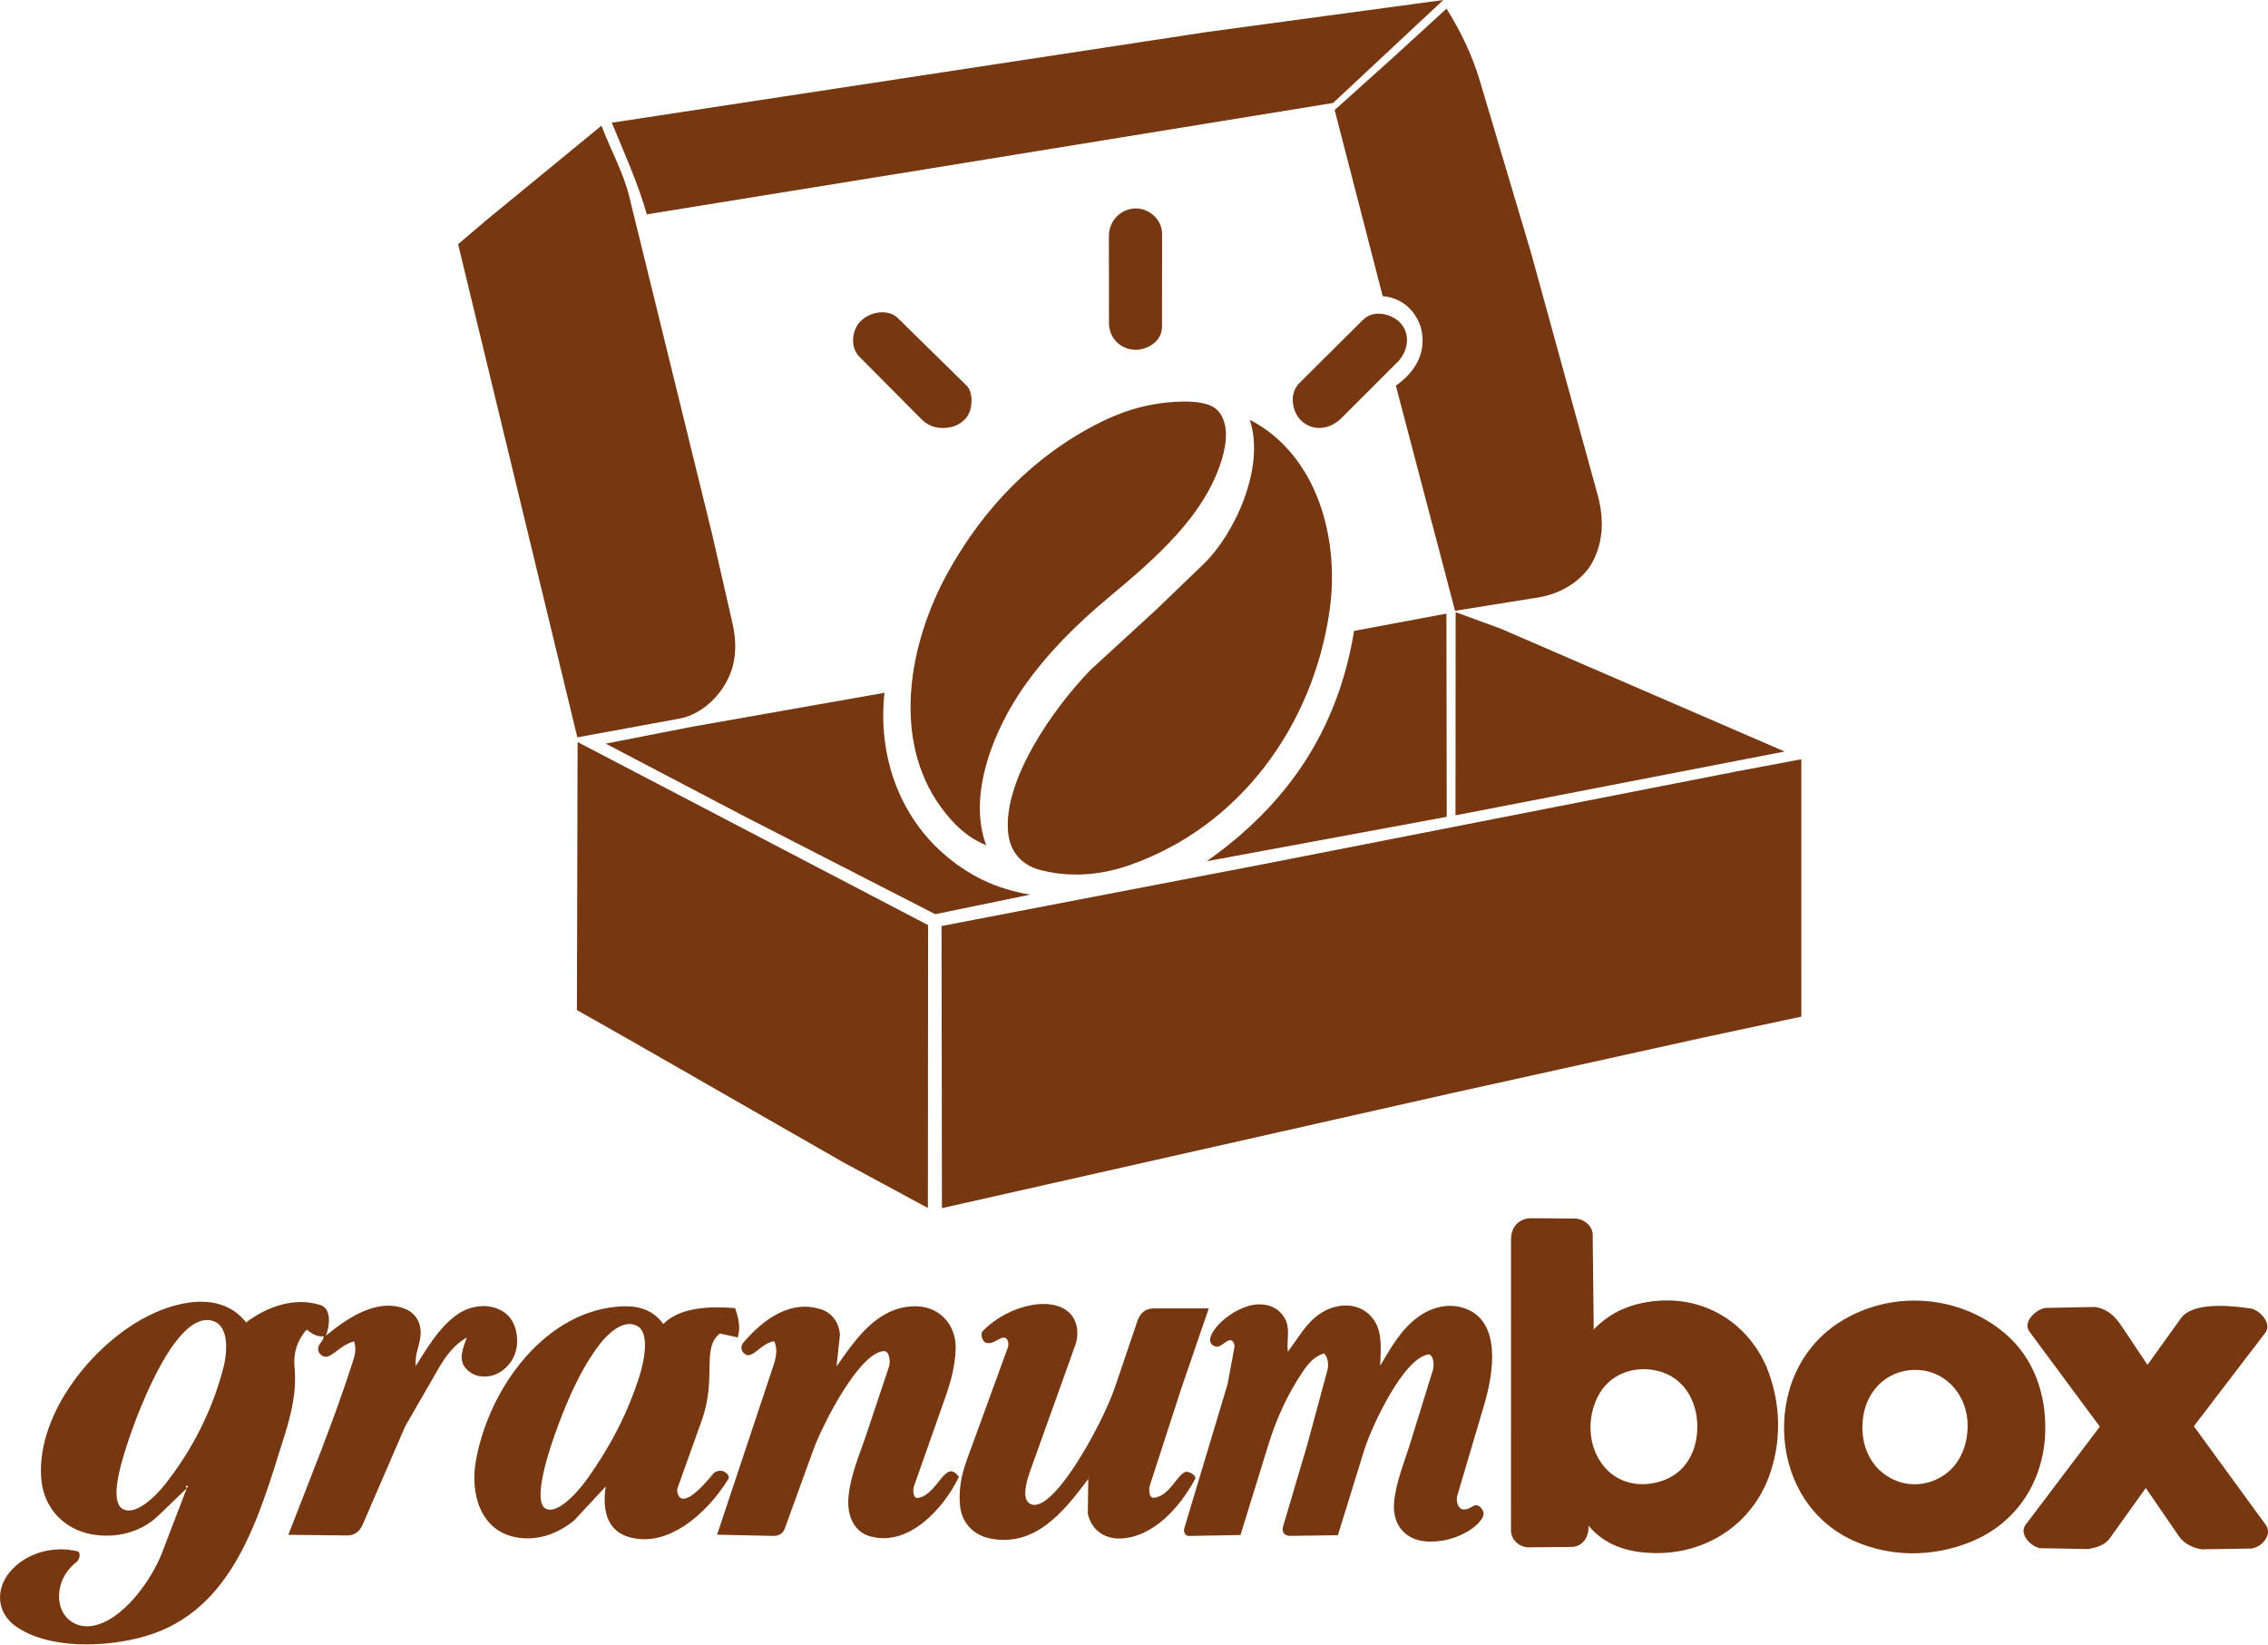
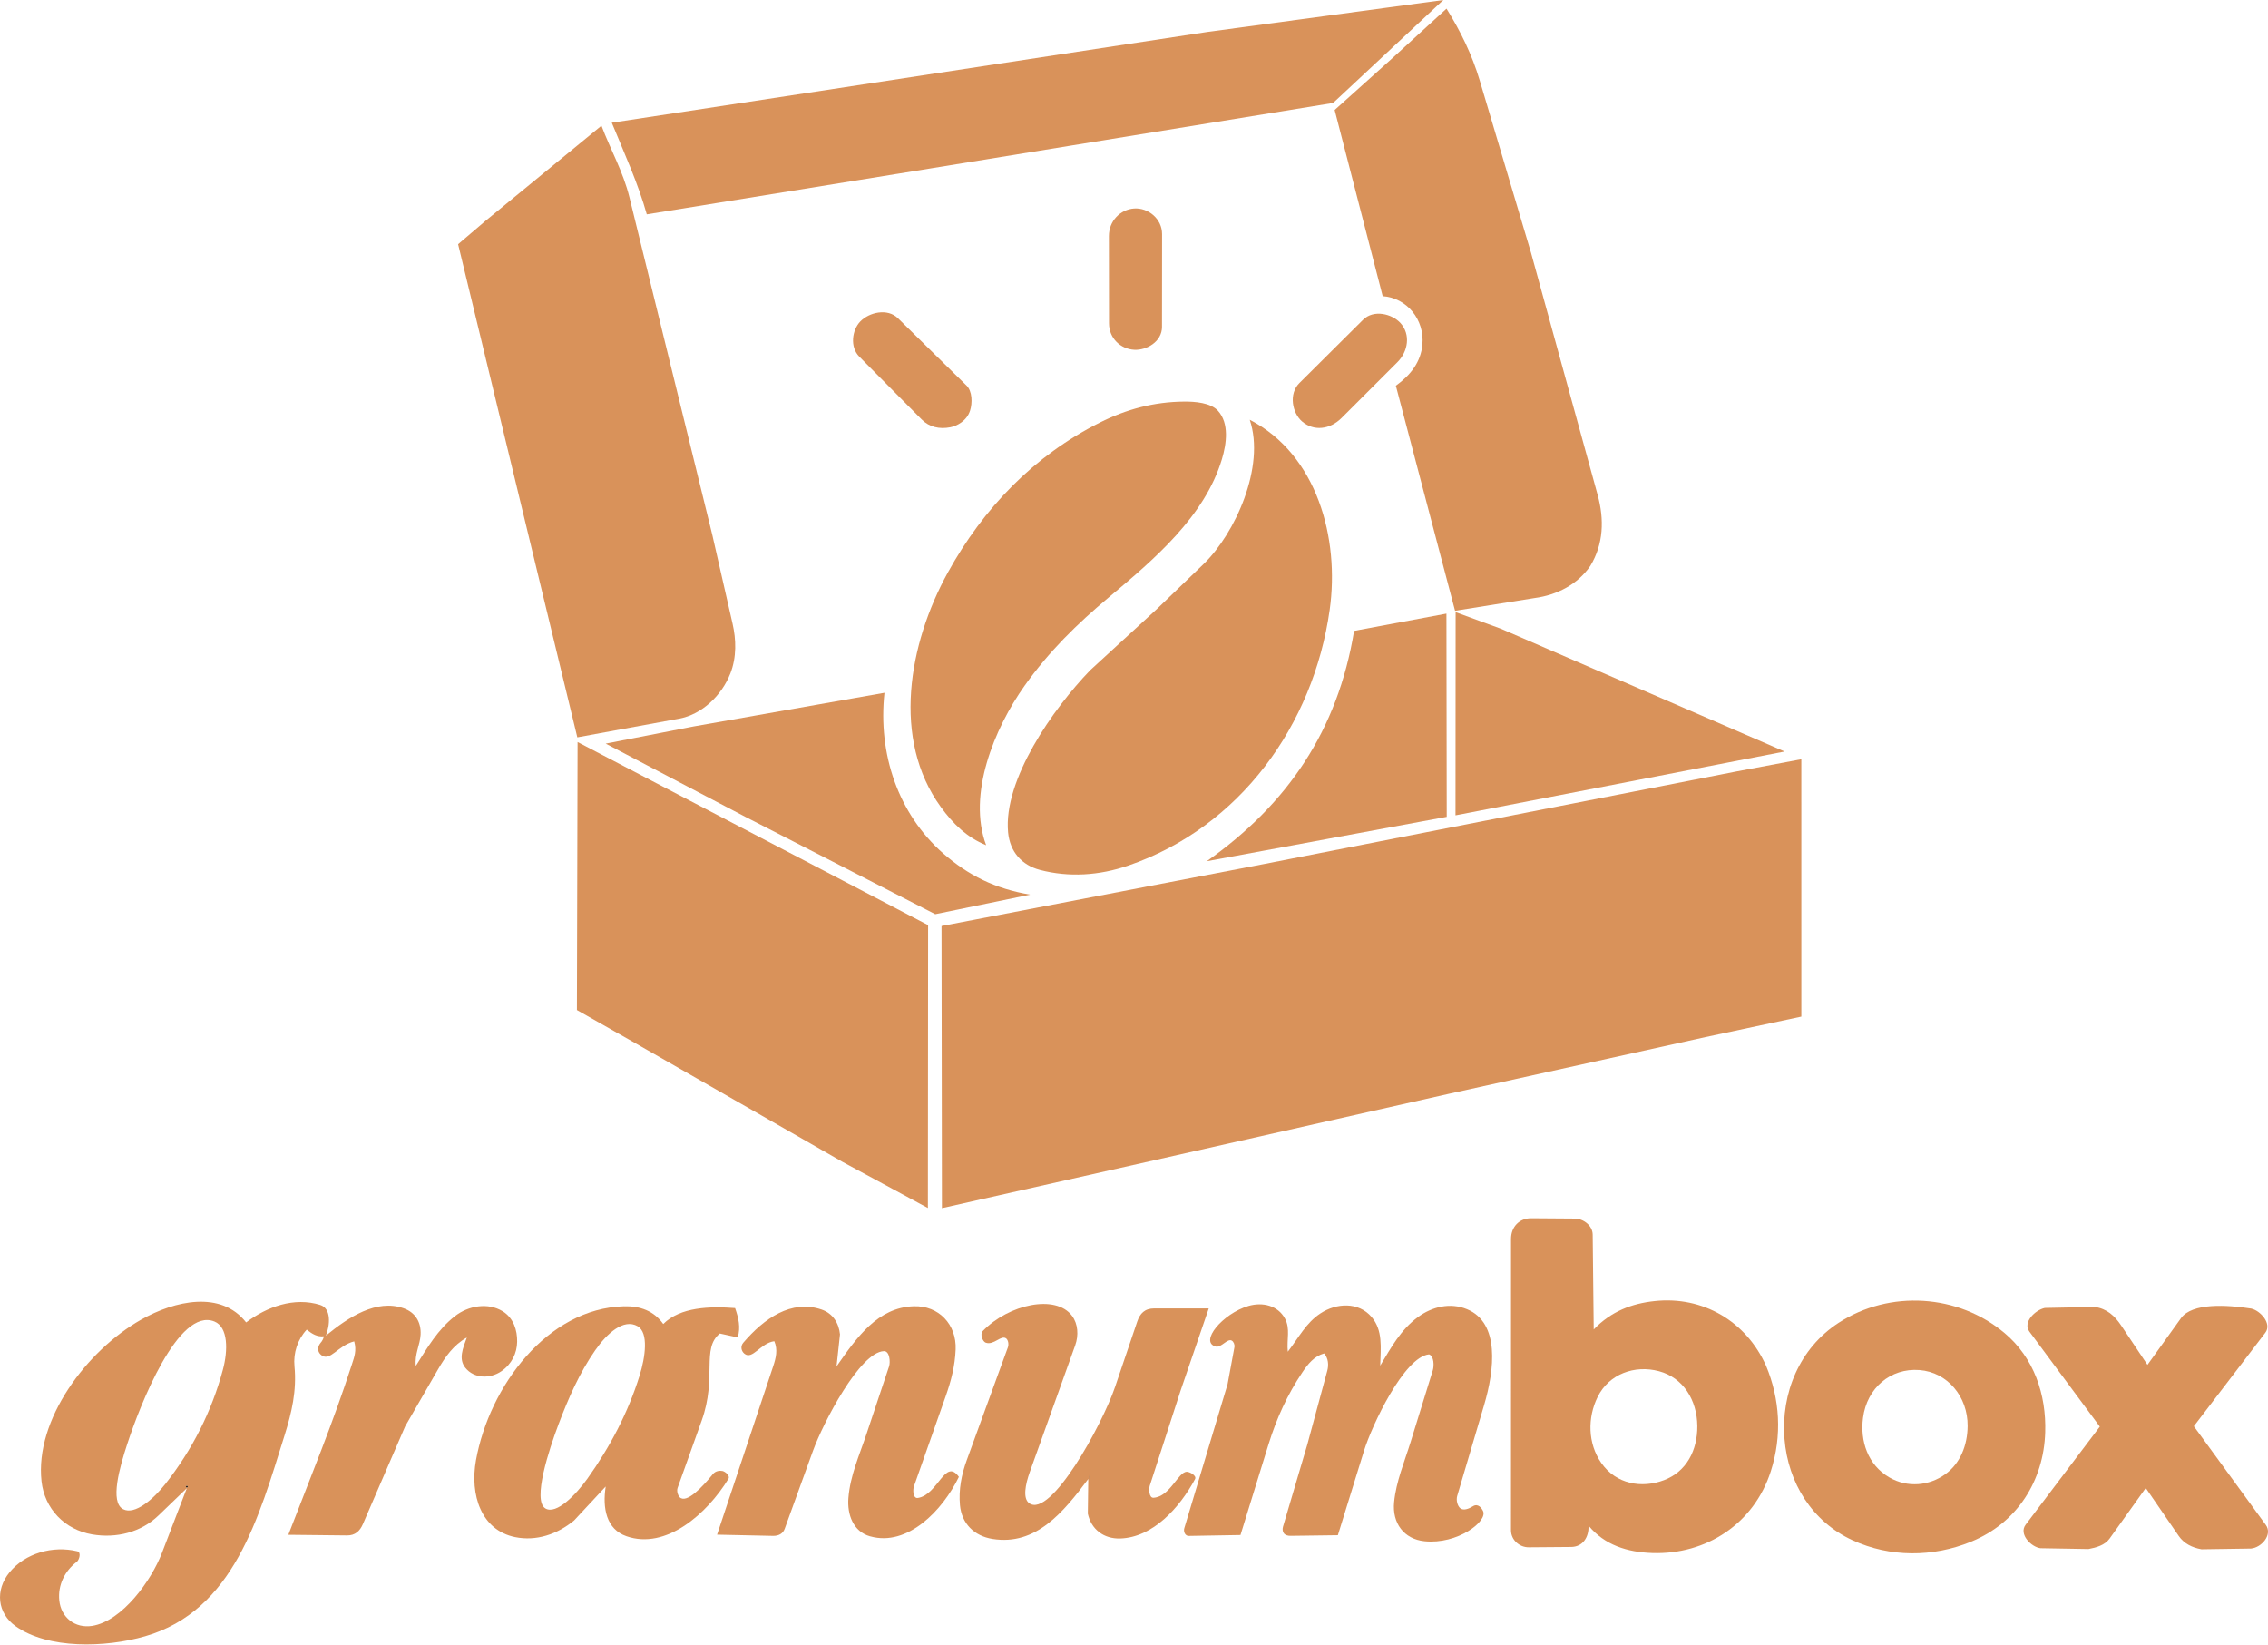
<svg xmlns="http://www.w3.org/2000/svg" id="Camada_1" version="1.1" viewBox="0 0 1065.59 772.5">
  <defs>
    <style>
      .st0 {
-         fill: #fcfcfc;
+         fill: #1c120b;
      }

      .st1 {
-         fill: #773811;
+         fill: #d9925a;
      }
    </style>
  </defs>
  <g>
    <g>
      <polygon class="st1" points="680.73 513.83 442.56 567.55 442.37 435.01 594.36 405.8 815.9 362.39 846.33 356.67 846.34 477.58 801.26 487.2 680.73 513.83" />
      <polygon class="st1" points="395.78 545.78 297.09 489.24 271.06 474.49 271.37 348.58 436.06 434.59 435.96 567.48 395.78 545.78" />
      <path class="st1" d="M439.4,429.45l-88.95-45.59-65.87-34.53,41.34-8.07,89.64-15.81c-3.12,28.8,6.46,56.82,27.54,75.42,11.91,10.4,24.41,16.59,40.89,19.4l-44.6,9.19Z" />
      <polygon class="st1" points="838.47 353.04 683.85 383.02 683.91 287.58 705.12 295.34 838.47 353.04" />
      <path class="st1" d="M566.97,404.58c38-26.82,61.56-61.48,69.23-108.21l43.39-8.11.14,95.46-112.76,20.86Z" />
    </g>
    <g>
      <path class="st1" d="M473.64,391.03c-2.34-24.7,21.21-58.21,38.58-76.19l31.29-28.71,21.94-21.13c14.79-14.24,29.18-45.75,21.72-67.81,31.71,16.35,42.3,55.76,37.56,89.33-7.64,54.12-42.1,102.02-94.57,120.08-13.71,4.72-27.92,5.62-41.54,2.06-8.49-2.22-14.1-8.44-14.98-17.64Z" />
      <path class="st1" d="M481.44,322.06c-14.35,20.22-27.01,51.19-18.11,74.99-9.13-3.7-15.63-10.15-21.32-17.99-23-31.69-15.27-76.45,3.35-110.16,16.69-30.21,40.46-54.88,71.4-70.4,12.53-6.28,25.46-9.74,39.6-9.85,4.98-.04,12.41.48,15.89,4.32,5.34,5.91,4.04,15.43,1.85,22.74-8.06,26.83-31.66,46.94-53.11,64.87-14.96,12.51-28.21,25.51-39.54,41.48Z" />
      <g>
        <path class="st1" d="M343.1,316.49c-4.02,10.2-13.33,19.16-23.99,21.11l-47.86,8.78-56.01-231.66,12.93-11.03,54.42-44.65c4.4,11.6,10.19,21.63,13.13,33.58l38.97,158.76,9.49,41.57c1.7,7.43,2,15.74-1.07,23.54Z" />
        <path class="st1" d="M683.64,286.93l-27.82-105.74c6.93-4.96,11.72-11.13,12.48-19.29,1.09-11.72-7.27-21.99-18.66-22.78l-22.57-87.45,26.87-24.12,25.69-23.49c6.64,10.7,11.99,21.59,15.63,33.82l24.1,80.94,31.26,113.63c3.18,11.56,2.82,23.08-3.43,33.4-5.99,8.69-15.59,13.67-26.09,15.08l-37.47,6Z" />
        <path class="st1" d="M421.31,81.69l-117.42,19c-4.09-14.54-10.37-28.25-16.45-43.05L567.17,15.02,678.13,0l-51.8,48.37-205.02,33.33Z" />
        <path class="st1" d="M455.74,192.97c-1.55,4.8-6.13,7.13-9.22,7.74-5.17,1.01-9.94-.1-13.42-3.61l-29.37-29.57c-4.54-4.57-3.36-12.52.42-16.47,4.23-4.42,12.86-6.37,17.76-1.56l32.2,31.61c2.71,2.66,2.83,8.17,1.64,11.86Z" />
        <path class="st1" d="M630.33,196.34c-5.49,5.48-13.1,6.39-18.62,1.6-4.53-3.93-6.35-12.88-1.21-17.99l29.91-29.73c5.05-5.02,13.68-2.75,17.56,1.51,4.9,5.37,3.64,13.35-1.42,18.41l-26.22,26.2Z" />
        <path class="st1" d="M545.96,153.46c0,7.19-7.39,11.12-12.93,10.86-6.56-.3-11.97-5.48-11.98-12.4l-.05-41.05c0-7.03,5.31-12.48,11.87-12.93s13.13,4.81,13.12,12.05l-.04,43.47Z" />
      </g>
    </g>
  </g>
  <g>
    <path class="st1" d="M832,691.12c-7.94,24.76-30.43,39.3-55.72,38.44-11.73-.4-22.37-3.71-29.94-12.87.26,5.56-2.81,9.98-8.13,10.02l-19.98.16c-4.22.03-8.31-3.34-8.31-8.06l.02-136.82c0-5.71,3.96-9.75,9.45-9.71l20.54.15c3.95.03,8.32,3.28,8.37,7.49l.49,44.61c8.24-8.55,17.85-12.16,28.61-13.32,22.7-2.44,43.04,9.48,52.38,30.44,6.47,15.53,7.59,32.72,2.22,49.47ZM752.37,687.28c6.96,9.97,19.01,12.04,29.52,8.02s15.67-14.04,15.57-25.42c-.11-12.14-6.58-22.68-18.01-25.74s-23.49,1.3-28.81,12.06c-4.81,9.72-4.72,21.84,1.73,31.09Z" />
    <path class="st1" d="M671.4,636.24c-11.68,1.21-26.83,33.32-30.54,45.31l-12.28,39.65-22.23.29c-1.32.02-2.45-.35-3.07-1.07-.55-.64-.87-1.91-.5-3.15l11.44-38.65,9.38-34.68c.76-2.8.48-5.87-1.46-8.15-4.68,1.3-7.61,4.96-10.19,8.8-7.11,10.58-12.19,21.74-15.98,33.99l-13.15,42.53-24.33.42c-1.61.03-2.56-1.94-2.06-3.63l20.33-67.67,3.21-17.34c.22-1.2-.37-2.57-1.18-3.08-2.06-1.31-5.03,3.49-7.65,2.74-7.74-2.21,3.31-15.5,15.42-19.05,6.73-1.97,13.86-.16,17.14,5.88,2.64,4.86.76,9.81,1.36,15.61,5.38-7.02,8.61-13.54,15.28-17.96,7.61-5.03,17.98-5.52,24.11,1.68,5.29,6.21,4.29,14.13,4.03,22.82,5.2-8.66,9.66-16.86,17.64-22.75,6.75-4.98,15.25-7,23.13-3.76,15.51,6.39,12.94,28.48,8.04,45.04l-12.63,42.66c-.59,1.98.1,4.72,1.43,5.8,1.52,1.24,4.03.27,5.92-.92,2.4-1.51,4.11.78,4.8,2.27,2.22,4.79-11.99,15.78-27.57,14.15-9.64-1.01-15.19-8.51-14.24-18.32s4.85-18.88,7.79-28.39l10.41-33.63c.59-1.9.66-6.61-1.81-7.46Z" />
    <path class="st1" d="M926.17,724.22c-18.15,7.42-38.19,7.38-55.69-.62-18.99-8.69-30.41-26.94-32.06-47.7-1.7-21.51,7.11-42.6,25.43-54.49,23.99-15.57,56.18-13.52,77.99,4.83,13.83,11.63,19.64,28.89,19.08,46.64-.71,22.74-13.17,42.5-34.76,51.33ZM887.68,694.04c8.58,4.99,18.79,3.95,26.35-1.54,6.87-4.99,10.36-13.38,10.44-22.62.11-13.76-9.45-25.28-22.63-26.28-13.63-1.03-24.69,8.44-26.52,22.43-1.43,10.88,2.18,22.09,12.36,28.01Z" />
    <path class="st1" d="M1057.61,727.46l-23.25.35c-4.34-.76-8.23-2.65-10.71-6.27l-15.49-22.53-16.99,23.77c-2.22,3.11-6.27,4.22-9.91,4.91l-22.6-.39c-4.41-.6-10.27-6.62-6.94-11.03l34.85-46.09-33.07-44.63c-3.26-4.41,2.7-10.14,7.23-11.12l23.47-.47c5.66.79,9.37,4.17,12.39,8.69l12.37,18.5,15.74-21.9c5.26-7.32,21.59-6.28,32.98-4.53,4.28.91,9.92,7.07,6.64,11.36l-33.57,43.92,33.81,46.36c3.3,4.52-1.91,10.62-6.95,11.1Z" />
    <path class="st1" d="M319.35,703.36c3.15,3.07,10.52-4.62,15.56-10.84,1.26-1.56,3.22-1.76,4.54-1.5,1.16.23,3.73,2.15,2.79,3.69-10.05,16.44-29.29,33.43-47.88,26.97-9.5-3.3-11.36-13.21-9.77-23.37l-14.88,15.98c-7.86,6.45-17.68,9.83-27.72,7.79-15.86-3.23-21.33-19.79-18.34-36.21,6.31-34.65,33.52-71.24,69.48-72.22,7.58-.21,14.1,2.13,18.49,8.32,8.03-8.01,21.97-8.37,33.75-7.48,1.66,4.71,2.66,9.04,1.24,13.79l-8.41-1.84c-8.79,7.1-1.25,20.58-8.51,40.87l-11.33,31.67c-.55,1.54.24,3.65.99,4.38ZM276.04,694.55c10.58-14.84,19.03-30.9,24.47-48.35,2.72-8.71,4.29-20.16-.9-23.17-6.59-3.82-14.47,3.39-19.96,11.29-7.45,10.72-12.56,22.43-17.21,34.72-4.43,11.71-12.39,35.82-6.21,39.56,5.17,3.13,14.47-6.56,19.81-14.04Z" />
    <path class="st1" d="M408.82,721.73c-7.98-2.25-10.81-10.24-10.21-17.98.82-10.57,5.17-20.13,8.52-30.16l10.59-31.7c.66-1.97.34-7.27-2.44-7.17-11.26.43-28.53,33.63-33.32,46.84l-13.3,36.67c-.83,2.29-2.95,3.33-5.43,3.28l-26.32-.57,26.36-79.1c1.31-3.94,2.25-7.77.53-11.78-6.5.85-10.26,8.97-14.05,5.86-1.49-1.22-1.97-3.47-.52-5.16,9.74-11.39,22.53-20.4,36.73-15.6,5.31,1.8,8.16,6.35,8.7,11.68l-1.63,15.07c9.65-13.91,19.48-27.68,36.2-28.27,11.91-.42,20.24,8.59,19.77,20.29-.31,7.76-2.13,14.77-4.71,22.07l-14.87,42.18c-.61,1.73-.47,5.87,1.83,5.51,9.52-1.47,12.77-18.99,19.27-9.9-7.66,15.82-24.14,32.88-41.68,27.93Z" />
    <g>
      <path class="st1" d="M152.17,627.75c-3.13.3-5.35-.96-8.06-3.13-4.28,4.61-6.36,10.92-5.75,17.24,1.1,11.42-1.29,21.7-4.66,32.42-12.09,38.53-23.89,82.36-65.57,94.4-18.56,5.36-45.51,6.15-60.82-4.77-8.55-6.1-9.72-16.84-2.84-25.27,7.34-8.99,20.35-12.68,31.88-9.89,1.91.46.91,4.03-.24,4.91-5.76,4.41-8.98,11-8.25,18.2.82,8.01,7.44,13.2,15.44,11.93,14.24-2.26,27.88-21.52,32.75-34.17l11.73-30.5-13.39,12.87c-8.14,7.83-19.77,10.79-31.12,8.82-12.82-2.23-22.33-11.96-23.76-24.95-3.19-28.94,21.21-61.42,46.73-75.89,16.01-9.07,37.63-13.79,49.4,1.26,9.77-7.38,22.62-12.03,34.8-8.21,5.3,1.66,4.62,9.44,2.69,14.41,10.69-8.76,23.77-17.26,36.43-12.87,5.52,1.92,8.37,6.49,8.06,12.39-.25,4.9-2.85,9-2.27,14.72,5.55-8.73,10.32-17.06,18.35-23.35,6.36-4.98,15.54-6.54,22.42-2.36,5.18,3.15,6.94,8.94,6.86,14.33s-2.52,10.5-7.41,13.87c-5.21,3.59-12.79,3.55-16.94-1.63-3.25-4.06-1.22-9.03.71-14.2-6.29,3.5-10.18,9.13-13.58,15.02l-15.38,26.67-19.89,45.98c-1.42,3.28-3.67,5.34-7.44,5.3l-27.58-.3c10.52-27.25,21.14-52.99,29.87-80.07,1.13-3.5,2.3-6.4,1.08-10.8-7.65,1.93-11.31,9.62-15.4,6.49-1.56-1.2-2.06-3.07-.93-5.04.6-1.04,1.6-1.53,2.08-3.85ZM77.66,697.16c12.59-16,21.79-34.03,27.08-53.77,2.41-9,2.51-19.92-3.97-22.58-16.95-6.96-35.03,39.29-41.01,57.63-3.5,10.7-8.24,27.17-1.94,30.51,5.57,2.95,14.41-4.9,19.84-11.79ZM87.8,697.9l-.5.5.5.5.5-.5-.5-.5Z" />
      <rect class="st0" x="87.45" y="698.04" width=".71" height=".71" transform="translate(-468.13 266.64) rotate(-45)" />
    </g>
    <g>
      <path class="st1" d="M541.95,703.6c7.87-.51,11.52-12.22,15.7-12.21,1.23,0,4.73,1.76,3.82,3.46-7.26,13.46-19.79,27.38-35.11,27.88-7.69.26-13.65-4.22-15.26-11.67l.21-16.28c-11.78,15.73-24.61,31.4-44.95,28.17-8.66-1.37-14.53-7.24-15.33-15.89-.67-7.26.7-14.32,3.25-21.3l19.25-52.78c.55-1.5.13-3.47-.74-4.18-2.38-1.94-5.82,3.35-9.69,1.93-1.35-.5-2.83-3.94-1.34-5.47,12.18-12.58,34.31-17.41,41.96-7.08,2.75,3.71,3.15,9.09,1.45,13.82l-21.31,59.44c-2.17,6.06-3.35,12.51-.31,14.71,10.06,7.31,34.31-36.8,40.36-54.64l10.41-30.7c1.28-3.78,3.5-6.16,8.02-6.16h25.58s-13.24,38.62-13.24,38.62l-14.48,44.67c-.46,1.41-.44,5.8,1.76,5.66ZM511.8,692.91l-.02.65v.68l.02.65.02-.65v-.68l-.02-.65Z" />
      <polygon class="st0" points="511.8 692.91 511.82 693.56 511.82 694.23 511.8 694.89 511.78 694.23 511.78 693.56 511.8 692.91" />
    </g>
  </g>
</svg>
